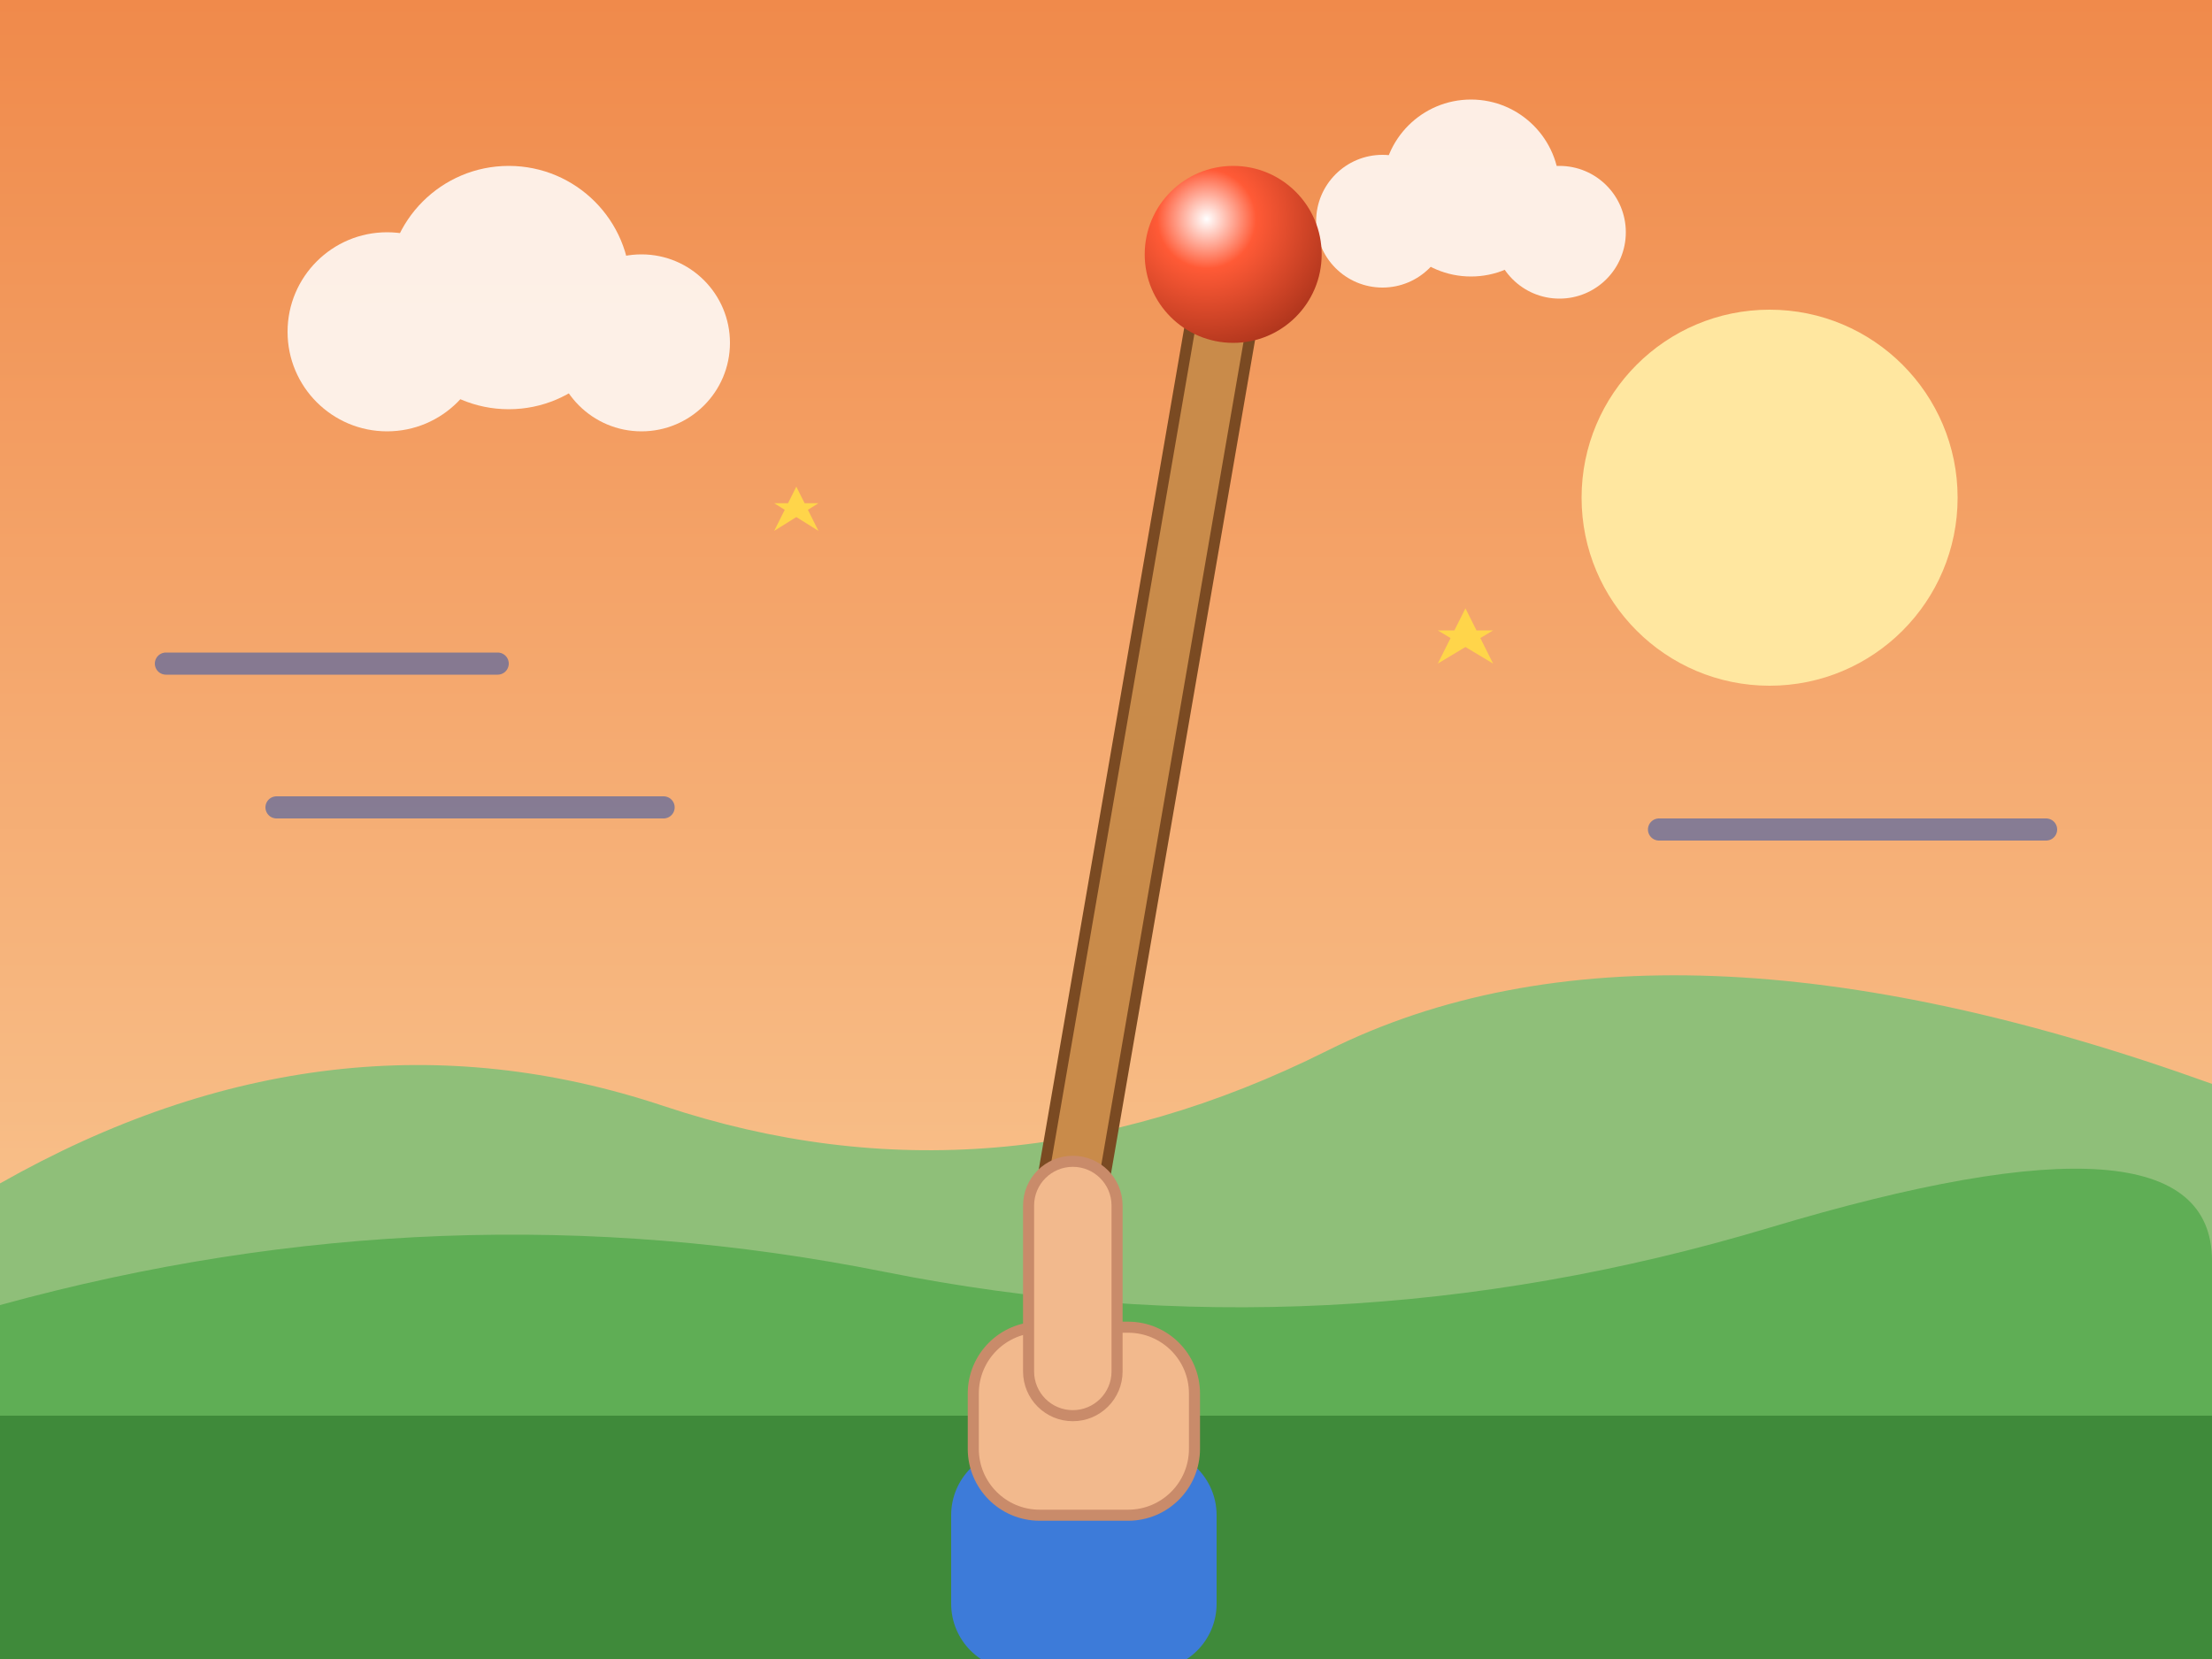
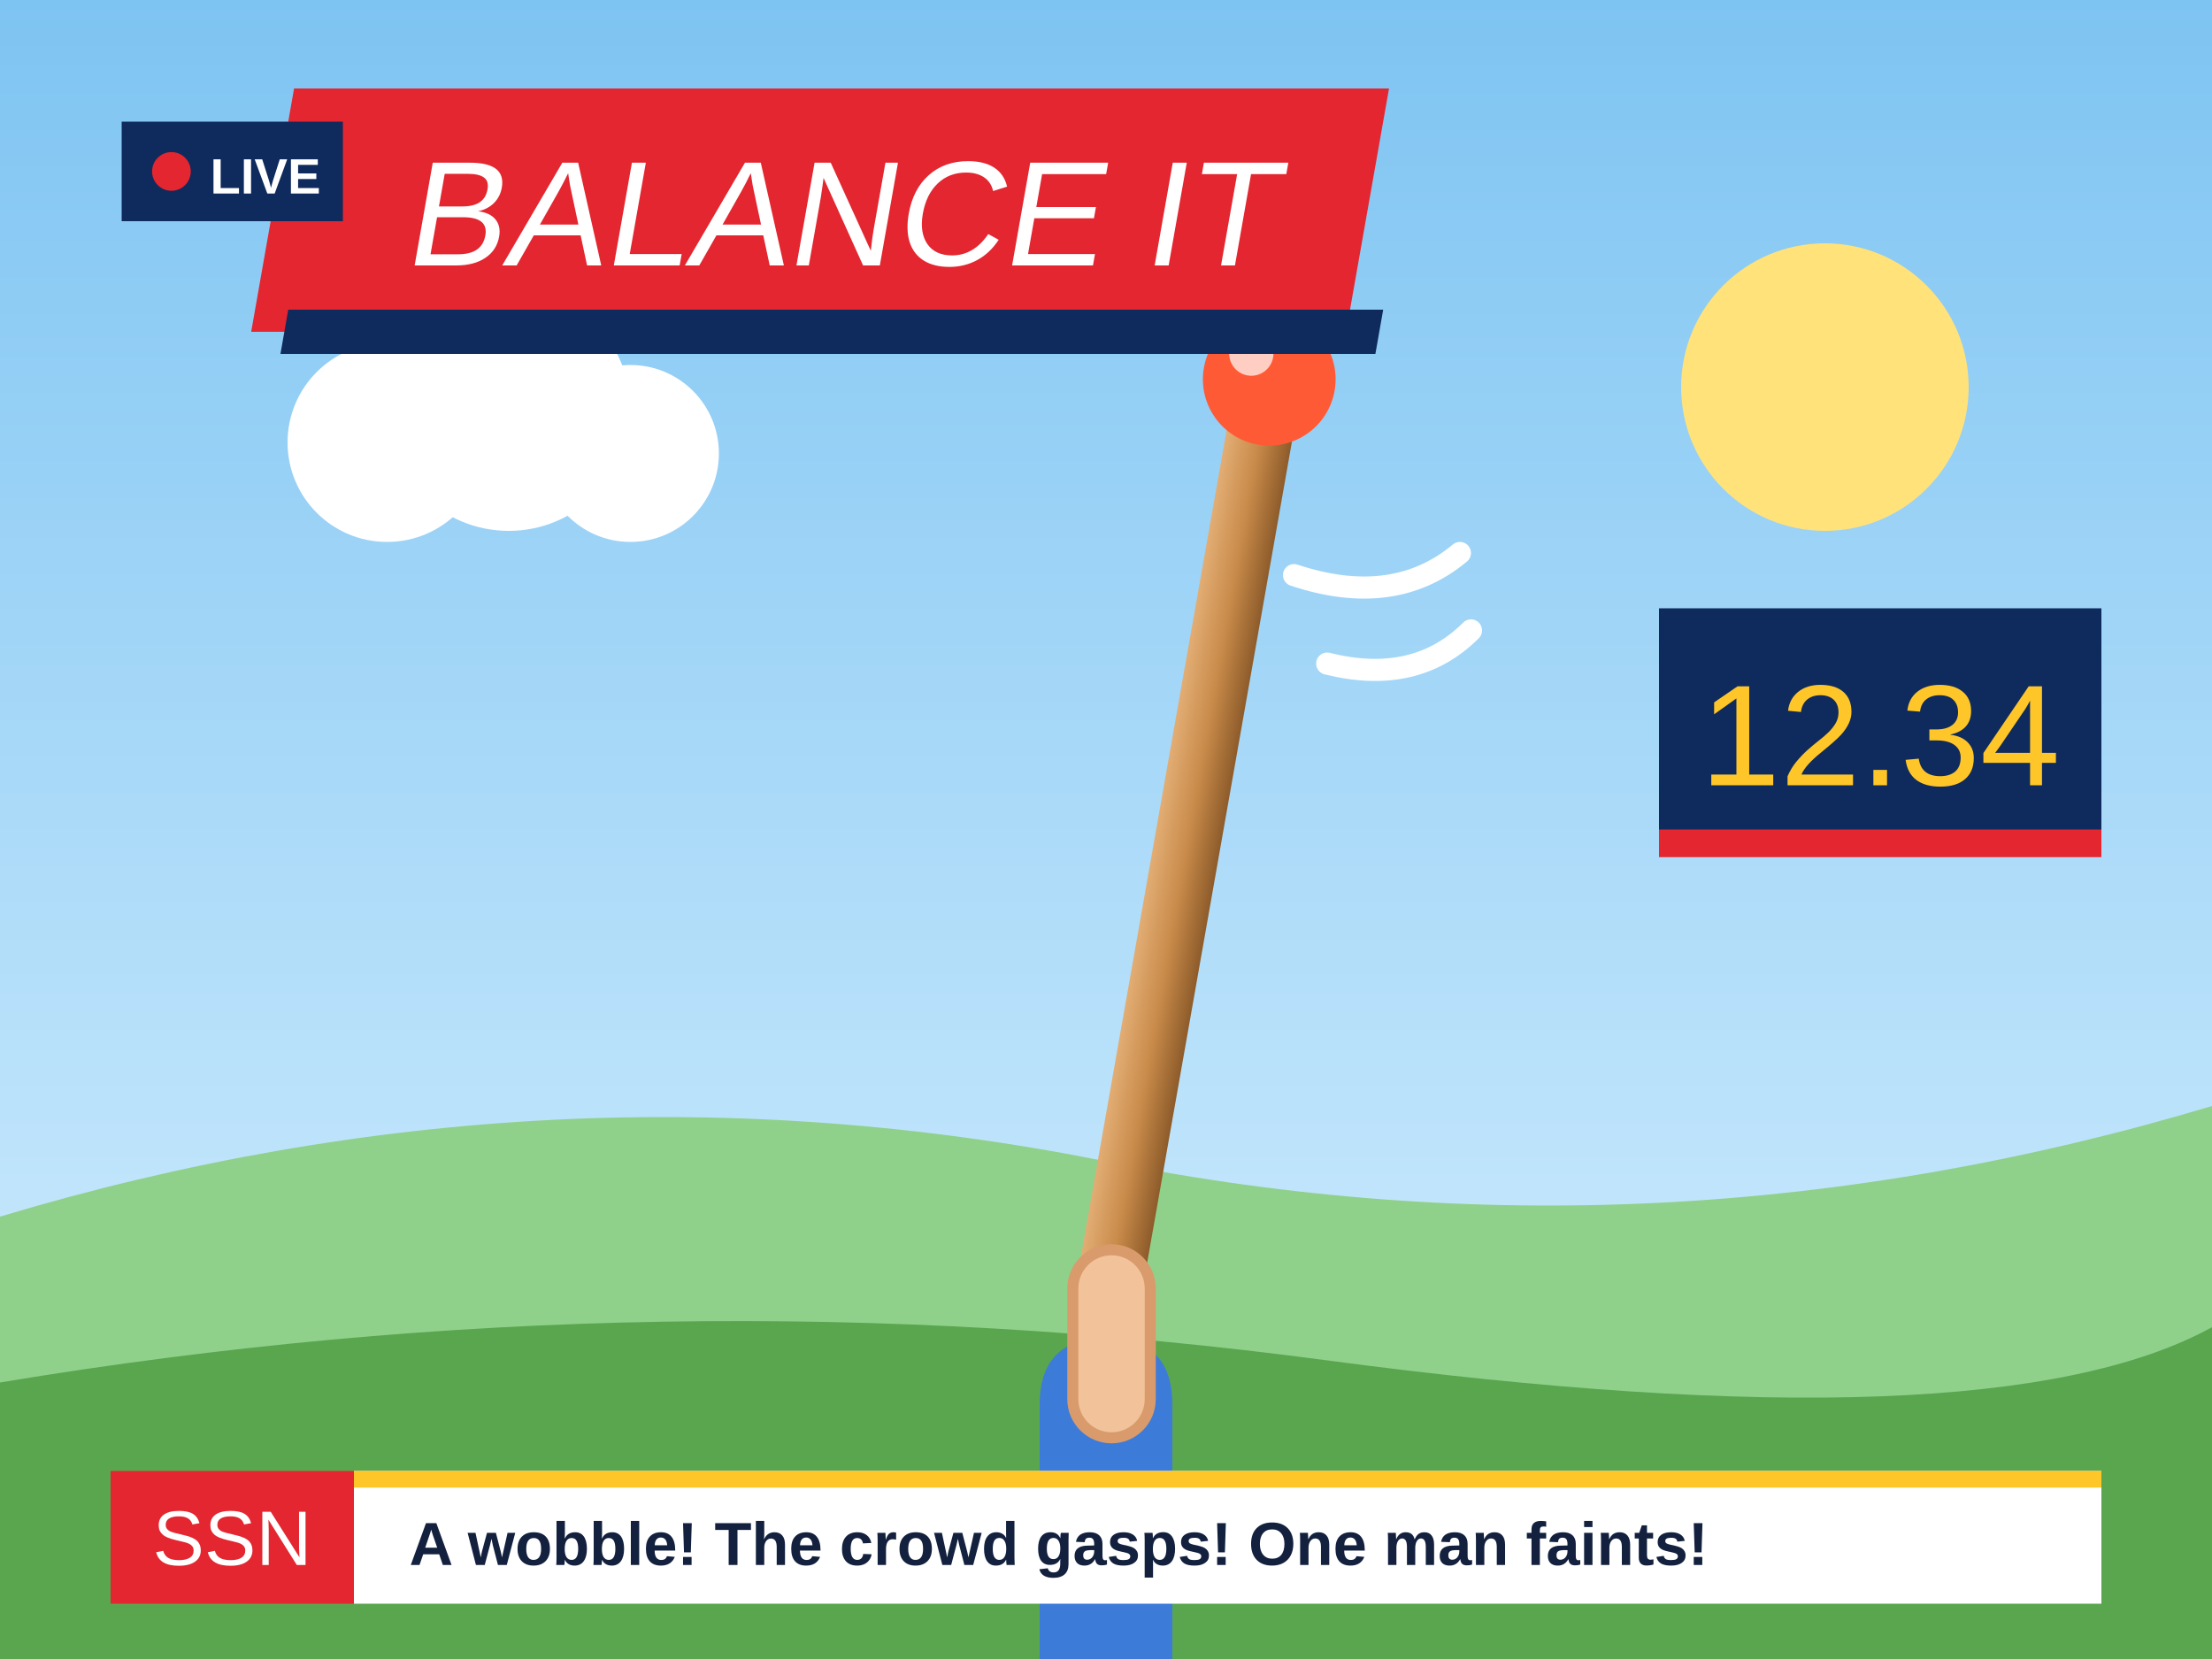
<svg xmlns="http://www.w3.org/2000/svg" viewBox="0 0 400 300">
  <defs>
-     <linearGradient id="s" x1="0" y1="0" x2="0" y2="1">
-       <stop offset="0" stop-color="#f08a4b" />
-       <stop offset="1" stop-color="#fbd3a0" />
+     <linearGradient id="k" x1="0" y1="0" x2="0" y2="1">
+       <stop offset="0" stop-color="#7ec4f2" />
+       <stop offset="1" stop-color="#d9f1ff" />
    </linearGradient>
-     <radialGradient id="b" cx=".35" cy=".3" r=".8">
-       <stop offset="0" stop-color="#fff" />
-       <stop offset=".35" stop-color="#ff5a36" />
-       <stop offset="1" stop-color="#a8321a" />
-     </radialGradient>
+     <linearGradient id="p" x1="0" y1="0" x2="1" y2="0">
+       <stop offset="0" stop-color="#e2ad74" />
+       <stop offset=".5" stop-color="#c98b4a" />
+       <stop offset="1" stop-color="#8d5b2a" />
+     </linearGradient>
  </defs>
-   <rect width="400" height="300" fill="url(#s)" />
-   <circle cx="320" cy="90" r="34" fill="#ffe7a0" />
-   <g fill="#fff" opacity=".85">
-     <circle cx="70" cy="60" r="18" />
-     <circle cx="92" cy="52" r="22" />
-     <circle cx="116" cy="62" r="16" />
-     <circle cx="250" cy="40" r="12" />
-     <circle cx="266" cy="34" r="16" />
-     <circle cx="282" cy="42" r="12" />
+   <rect width="400" height="300" fill="url(#k)" />
+   <circle cx="330" cy="70" r="26" fill="#ffe27a" />
+   <g fill="#fff">
+     <circle cx="70" cy="80" r="18" />
+     <circle cx="92" cy="74" r="22" />
+     <circle cx="114" cy="82" r="16" />
  </g>
-   <path d="M0 214 Q60 180 120 200 T240 190 T400 196 V300 H0Z" fill="#8fbf79" />
-   <path d="M0 236 Q80 214 160 230 T320 222 T400 228 V300 H0Z" fill="#5fae55" />
-   <rect y="256" width="400" height="44" fill="#3f8a3a" />
-   <g stroke="#3c5aa8" stroke-width="4" stroke-linecap="round" opacity=".6">
-     <path d="M30 120 H90" />
-     <path d="M50 146 H120" />
-     <path d="M300 150 H370" />
+   <path d="M0 220Q100 190 200 210T400 200V300H0Z" fill="#8fd18a" />
+   <path d="M0 250Q120 230 240 246T400 240V300H0Z" fill="#5aa64f" />
+   <g transform="rotate(10 200 236)">
+     <rect x="194" y="70" width="12" height="168" rx="6" fill="url(#p)" />
+     <circle cx="200" cy="66" r="12" fill="#ff5a36" />
+     <circle cx="196" cy="62" r="4" fill="#fff" opacity=".7" />
  </g>
-   <path d="M194 214 L222 52" stroke="#7a4a22" stroke-width="13" stroke-linecap="round" />
-   <path d="M194 214 L222 52" stroke="#c98b4a" stroke-width="9" stroke-linecap="round" />
-   <circle cx="223" cy="46" r="16" fill="url(#b)" />
-   <rect x="172" y="262" width="48" height="40" rx="12" fill="#3d7bd9" />
-   <rect x="176" y="240" width="40" height="34" rx="12" fill="#f2b98d" stroke="#c98b6a" stroke-width="2" />
-   <rect x="186" y="210" width="16" height="46" rx="8" fill="#f2b98d" stroke="#c98b6a" stroke-width="2" />
-   <g fill="#ffd54a">
-     <path d="M260 120 l5 -10 l5 10 l-10 -6 h10z" />
-     <path d="M140 96 l4 -8 l4 8 l-8 -5 h8z" />
+   <path d="M188 300v-46q0-12 12-12t12 12v46z" fill="#3d7bd9" />
+   <rect x="194" y="226" width="14" height="34" rx="7" fill="#f2c39a" stroke="#d99b6c" stroke-width="2" />
+   <path d="M234 104q18 6 30-4M240 120q16 4 26-6" stroke="#fff" stroke-width="4" fill="none" stroke-linecap="round" />
+   <g transform="skewX(-10)">
+     <rect x="56" y="16" width="198" height="44" fill="#e3262f" />
+     <rect x="62" y="56" width="198" height="8" fill="#0f2a5c" />
+     <text x="160" y="48" text-anchor="middle" font-family="Impact,Arial Black,Arial" font-size="27" fill="#fff">BALANCE IT</text>
  </g>
+   <rect x="22" y="22" width="40" height="18" fill="#0f2a5c" />
+   <circle cx="31" cy="31" r="3.5" fill="#e3262f" />
+   <text x="48" y="35" text-anchor="middle" font-family="Arial" font-weight="900" font-size="9" fill="#fff">LIVE</text>
+   <rect x="300" y="110" width="80" height="44" fill="#0f2a5c" />
+   <rect x="300" y="150" width="80" height="5" fill="#e3262f" />
+   <text x="340" y="142" text-anchor="middle" font-family="Impact,Arial Black,Arial" font-size="26" fill="#ffc629">12.34</text>
+   <rect x="20" y="266" width="44" height="24" fill="#e3262f" />
+   <text x="42" y="283" text-anchor="middle" font-family="Impact,Arial Black,Arial" font-size="14" fill="#fff">SSN</text>
+   <rect x="64" y="266" width="316" height="24" fill="#fff" />
+   <rect x="64" y="266" width="316" height="3" fill="#ffc629" />
+   <text x="74" y="283" font-family="Arial" font-weight="700" font-size="11" fill="#13213f">A wobble! The crowd gasps! One man faints!</text>
</svg>
